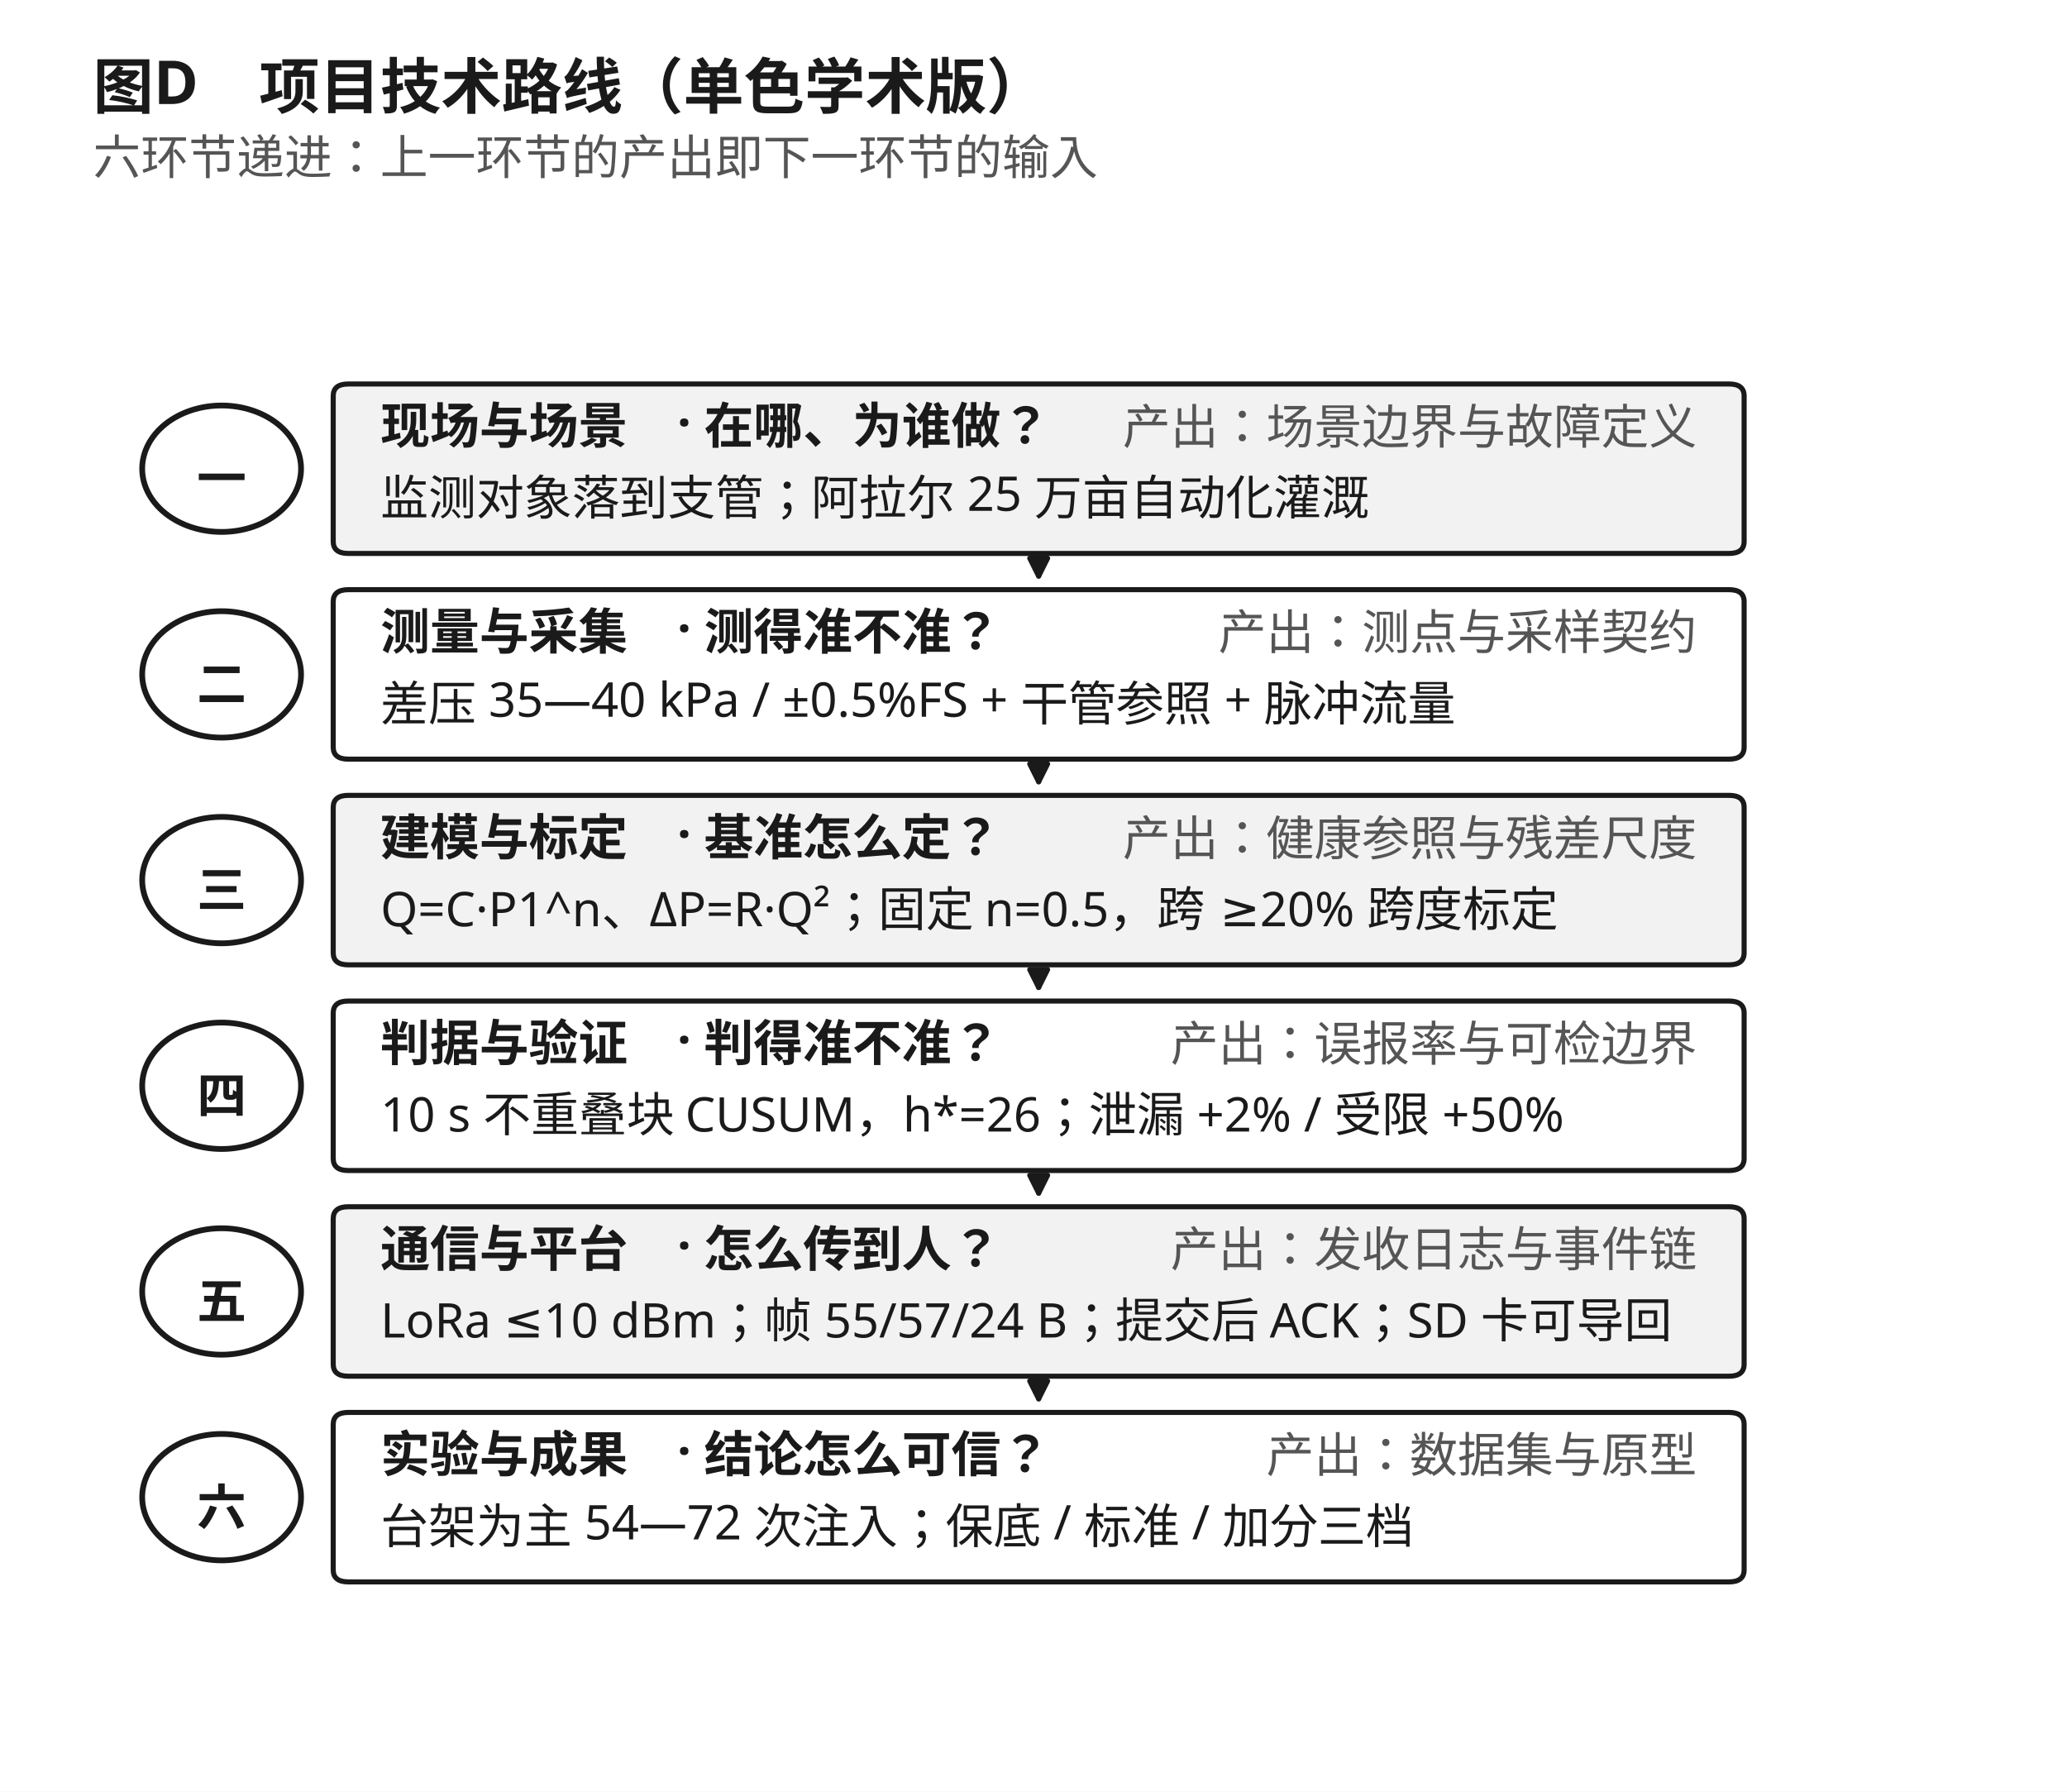
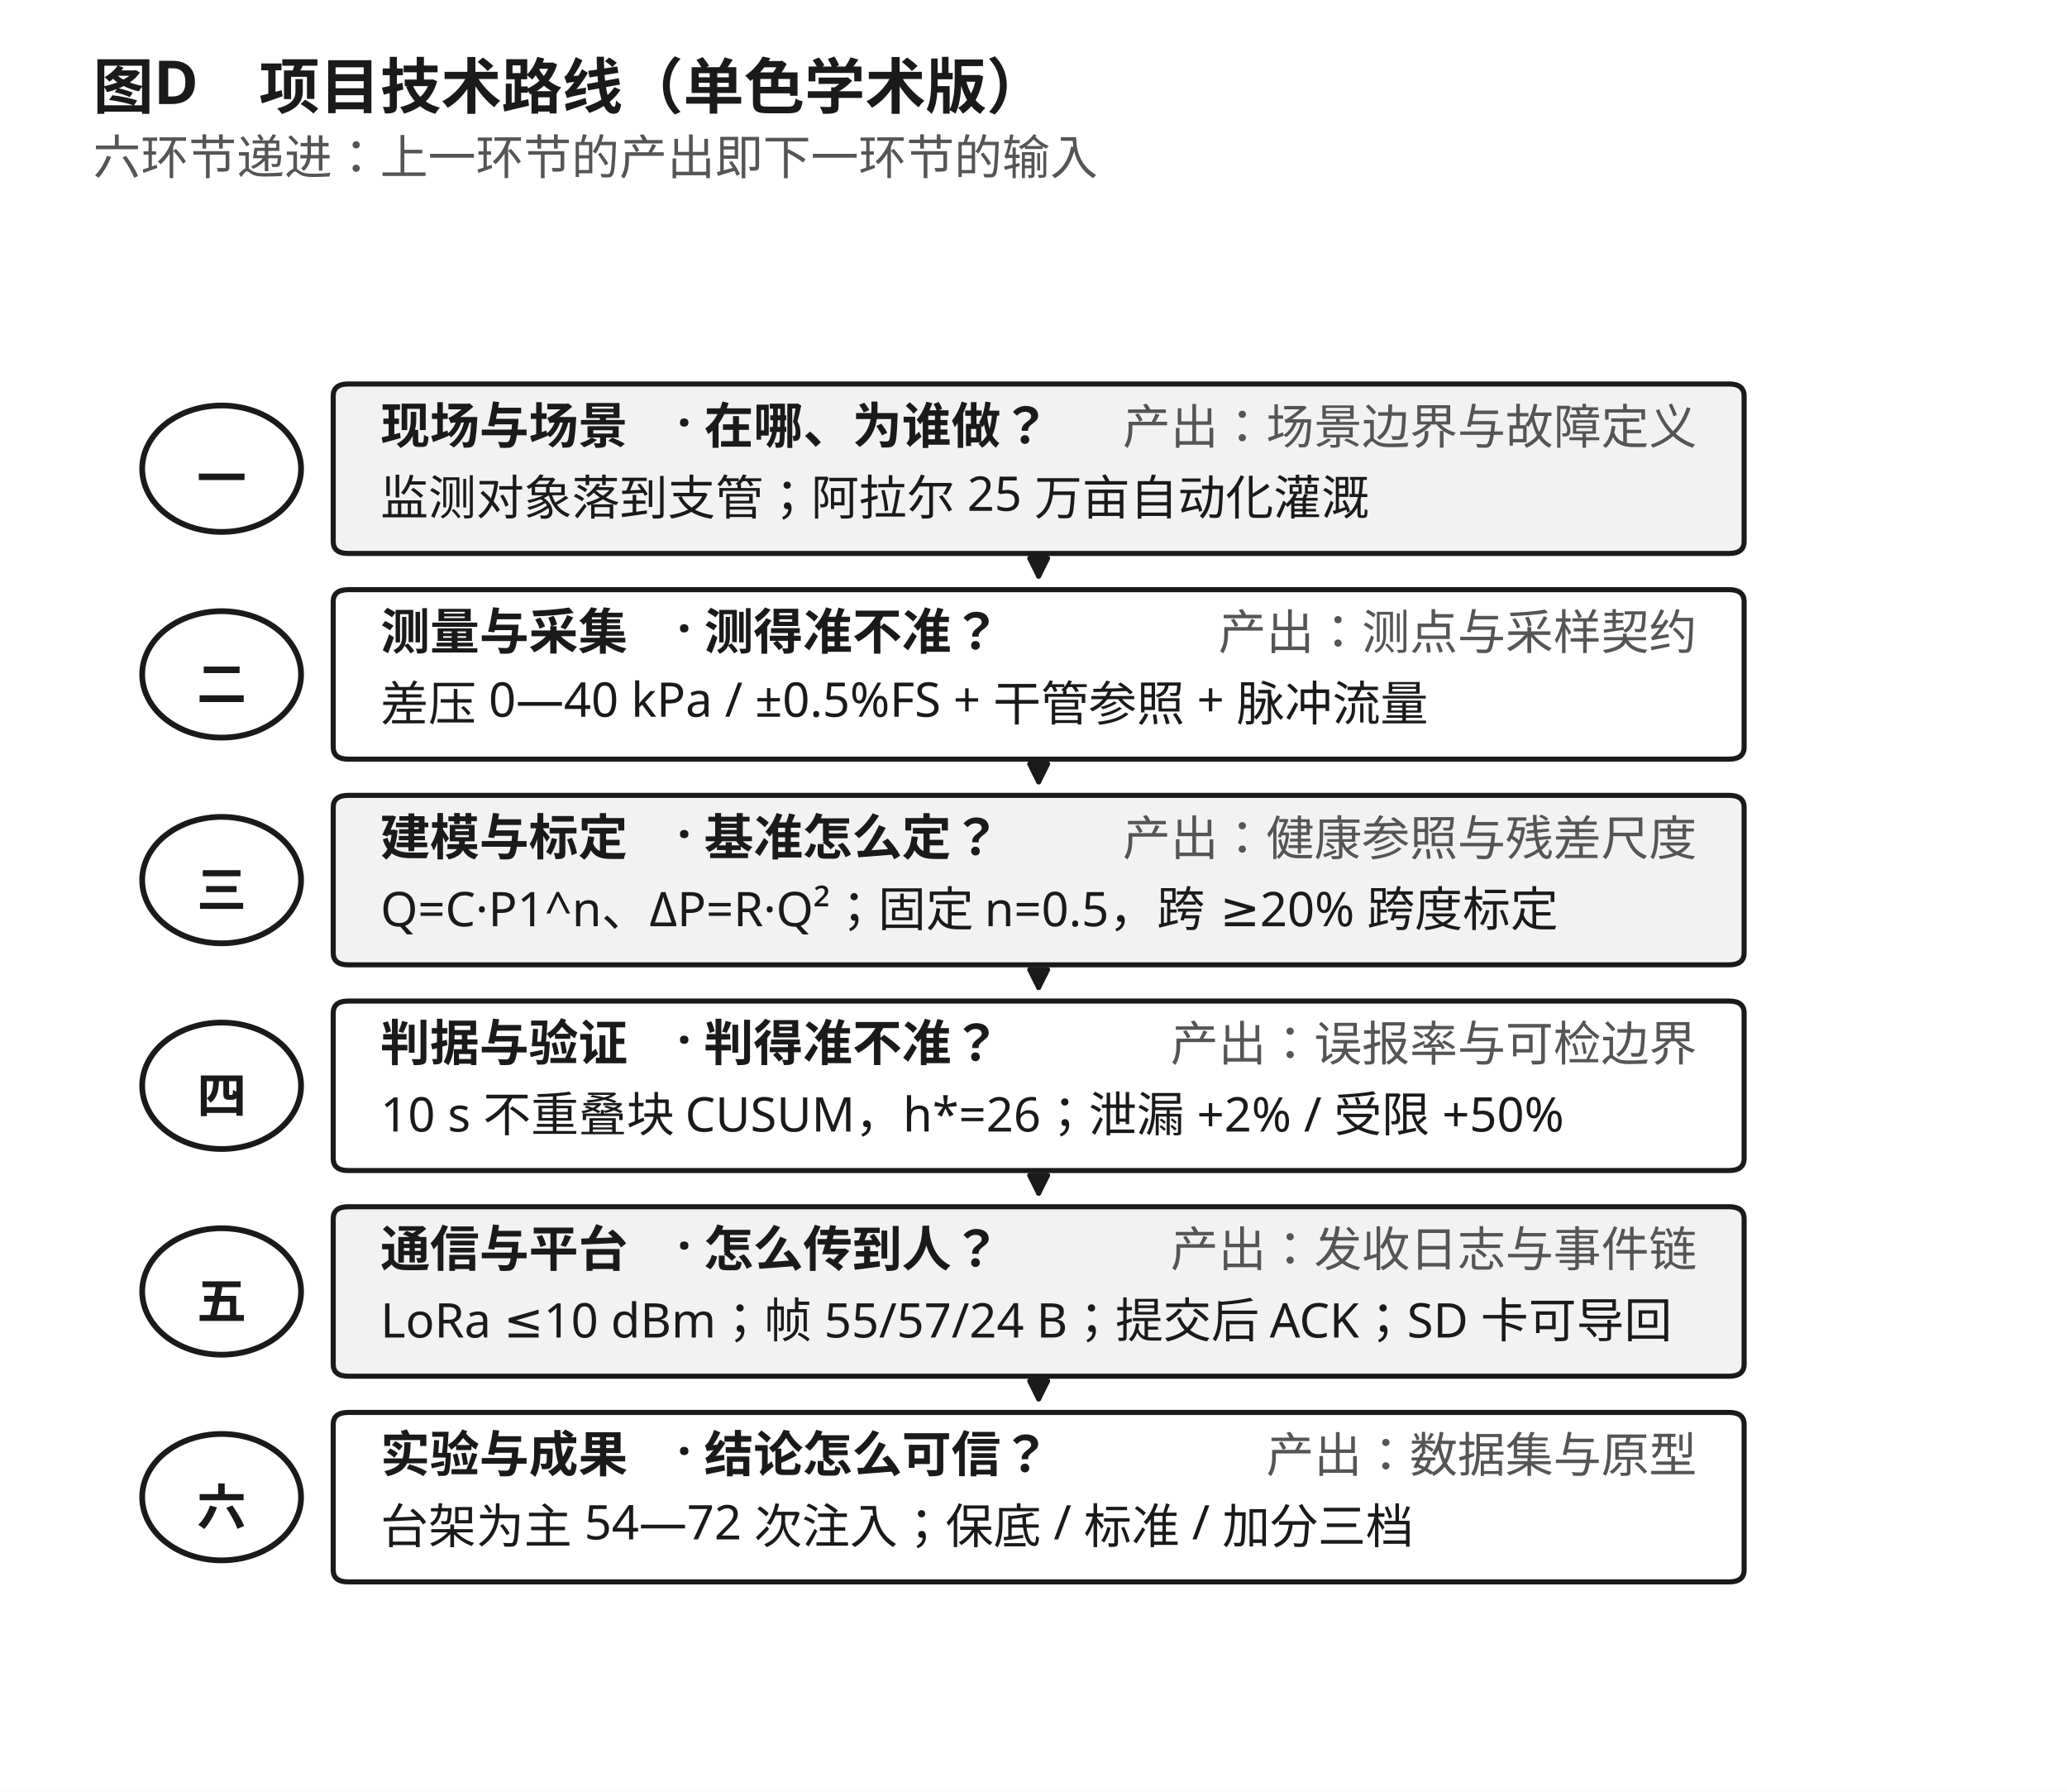
<svg xmlns="http://www.w3.org/2000/svg" width="648pt" height="561.6pt" viewBox="0 0 648 561.6" version="1.1">
  <defs>
    <style type="text/css">*{stroke-linejoin: round; stroke-linecap: butt}</style>
  </defs>
  <g id="figure_1">
    <g id="patch_1">
      <path d="M 0 561.6  L 648 561.6  L 648 0  L 0 0  z " style="fill: #ffffff" />
    </g>
    <g id="axes_1">
      <g id="patch_2">
-         <path d="M 109.204 173.474  L 542.036 173.474  Q 546.779 173.474 546.779 169.7  L 546.779 124.129  Q 546.779 120.355 542.036 120.355  L 109.204 120.355  Q 104.461 120.355 104.461 124.129  L 104.461 169.7  Q 104.461 173.474 109.204 173.474  z " clip-path="url(#p3f315394ec)" style="fill: #f2f2f2; stroke: #1a1a1a; stroke-width: 1.6; stroke-linejoin: miter" />
+         <path d="M 109.204 173.474  L 542.036 173.474  Q 546.779 173.474 546.779 169.7  L 546.779 124.129  Q 546.779 120.355 542.036 120.355  L 109.204 120.355  Q 104.461 120.355 104.461 124.129  L 104.461 169.7  Q 104.461 173.474 109.204 173.474  z " clip-path="url(#pb8c63fc0ee)" style="fill: #f2f2f2; stroke: #1a1a1a; stroke-width: 1.6; stroke-linejoin: miter" />
      </g>
      <g id="patch_3">
-         <path d="M 69.479 166.728  C 76.083 166.728 82.417 164.64 87.087 160.925  C 91.757 157.209 94.381 152.169 94.381 146.915  C 94.381 141.66 91.757 136.62 87.087 132.904  C 82.417 129.189 76.083 127.101 69.479 127.101  C 62.874 127.101 56.54 129.189 51.87 132.904  C 47.2 136.62 44.576 141.66 44.576 146.915  C 44.576 152.169 47.2 157.209 51.87 160.925  C 56.54 164.64 62.874 166.728 69.479 166.728  z " clip-path="url(#p3f315394ec)" style="fill: #ffffff; stroke: #1a1a1a; stroke-width: 1.8; stroke-linejoin: miter" />
+         <path d="M 69.479 166.728  C 76.083 166.728 82.417 164.64 87.087 160.925  C 91.757 157.209 94.381 152.169 94.381 146.915  C 94.381 141.66 91.757 136.62 87.087 132.904  C 82.417 129.189 76.083 127.101 69.479 127.101  C 62.874 127.101 56.54 129.189 51.87 132.904  C 47.2 136.62 44.576 141.66 44.576 146.915  C 44.576 152.169 47.2 157.209 51.87 160.925  C 56.54 164.64 62.874 166.728 69.479 166.728  z " clip-path="url(#pb8c63fc0ee)" style="fill: #ffffff; stroke: #1a1a1a; stroke-width: 1.8; stroke-linejoin: miter" />
      </g>
      <g id="patch_4">
-         <path d="M 325.62 175.946  Q 325.62 179.151 325.62 180.567  " clip-path="url(#p3f315394ec)" style="fill: none; stroke: #1a1a1a; stroke-width: 1.6; stroke-linecap: round" />
-         <path d="M 328.42 174.967  L 325.62 180.567  L 322.82 174.967  z " clip-path="url(#p3f315394ec)" style="fill: #1a1a1a; stroke: #1a1a1a; stroke-width: 1.6; stroke-linecap: round" />
+         <path d="M 325.62 175.946  Q 325.62 179.151 325.62 180.567  " clip-path="url(#pb8c63fc0ee)" style="fill: none; stroke: #1a1a1a; stroke-width: 1.6; stroke-linecap: round" />
+         <path d="M 328.42 174.967  L 325.62 180.567  L 322.82 174.967  z " clip-path="url(#pb8c63fc0ee)" style="fill: #1a1a1a; stroke: #1a1a1a; stroke-width: 1.6; stroke-linecap: round" />
      </g>
      <g id="patch_5">
-         <path d="M 109.204 237.945  L 542.036 237.945  Q 546.779 237.945 546.779 234.171  L 546.779 188.601  Q 546.779 184.827 542.036 184.827  L 109.204 184.827  Q 104.461 184.827 104.461 188.601  L 104.461 234.171  Q 104.461 237.945 109.204 237.945  z " clip-path="url(#p3f315394ec)" style="fill: #ffffff; stroke: #1a1a1a; stroke-width: 1.6; stroke-linejoin: miter" />
+         <path d="M 109.204 237.945  L 542.036 237.945  Q 546.779 237.945 546.779 234.171  L 546.779 188.601  Q 546.779 184.827 542.036 184.827  L 109.204 184.827  Q 104.461 184.827 104.461 188.601  L 104.461 234.171  Q 104.461 237.945 109.204 237.945  z " clip-path="url(#pb8c63fc0ee)" style="fill: #ffffff; stroke: #1a1a1a; stroke-width: 1.6; stroke-linejoin: miter" />
      </g>
      <g id="patch_6">
-         <path d="M 69.479 231.199  C 76.083 231.199 82.417 229.112 87.087 225.396  C 91.757 221.681 94.381 216.641 94.381 211.386  C 94.381 206.132 91.757 201.092 87.087 197.376  C 82.417 193.661 76.083 191.573 69.479 191.573  C 62.874 191.573 56.54 193.661 51.87 197.376  C 47.2 201.092 44.576 206.132 44.576 211.386  C 44.576 216.641 47.2 221.681 51.87 225.396  C 56.54 229.112 62.874 231.199 69.479 231.199  z " clip-path="url(#p3f315394ec)" style="fill: #ffffff; stroke: #1a1a1a; stroke-width: 1.8; stroke-linejoin: miter" />
+         <path d="M 69.479 231.199  C 76.083 231.199 82.417 229.112 87.087 225.396  C 91.757 221.681 94.381 216.641 94.381 211.386  C 94.381 206.132 91.757 201.092 87.087 197.376  C 82.417 193.661 76.083 191.573 69.479 191.573  C 62.874 191.573 56.54 193.661 51.87 197.376  C 47.2 201.092 44.576 206.132 44.576 211.386  C 44.576 216.641 47.2 221.681 51.87 225.396  C 56.54 229.112 62.874 231.199 69.479 231.199  z " clip-path="url(#pb8c63fc0ee)" style="fill: #ffffff; stroke: #1a1a1a; stroke-width: 1.8; stroke-linejoin: miter" />
      </g>
      <g id="patch_7">
-         <path d="M 325.62 240.417  Q 325.62 243.622 325.62 245.038  " clip-path="url(#p3f315394ec)" style="fill: none; stroke: #1a1a1a; stroke-width: 1.6; stroke-linecap: round" />
-         <path d="M 328.42 239.438  L 325.62 245.038  L 322.82 239.438  z " clip-path="url(#p3f315394ec)" style="fill: #1a1a1a; stroke: #1a1a1a; stroke-width: 1.6; stroke-linecap: round" />
+         <path d="M 325.62 240.417  Q 325.62 243.622 325.62 245.038  " clip-path="url(#pb8c63fc0ee)" style="fill: none; stroke: #1a1a1a; stroke-width: 1.6; stroke-linecap: round" />
+         <path d="M 328.42 239.438  L 325.62 245.038  L 322.82 239.438  z " clip-path="url(#pb8c63fc0ee)" style="fill: #1a1a1a; stroke: #1a1a1a; stroke-width: 1.6; stroke-linecap: round" />
      </g>
      <g id="patch_8">
-         <path d="M 109.204 302.417  L 542.036 302.417  Q 546.779 302.417 546.779 298.643  L 546.779 253.073  Q 546.779 249.299 542.036 249.299  L 109.204 249.299  Q 104.461 249.299 104.461 253.073  L 104.461 298.643  Q 104.461 302.417 109.204 302.417  z " clip-path="url(#p3f315394ec)" style="fill: #f2f2f2; stroke: #1a1a1a; stroke-width: 1.6; stroke-linejoin: miter" />
+         <path d="M 109.204 302.417  L 542.036 302.417  Q 546.779 302.417 546.779 298.643  L 546.779 253.073  Q 546.779 249.299 542.036 249.299  L 109.204 249.299  Q 104.461 249.299 104.461 253.073  L 104.461 298.643  Q 104.461 302.417 109.204 302.417  z " clip-path="url(#pb8c63fc0ee)" style="fill: #f2f2f2; stroke: #1a1a1a; stroke-width: 1.6; stroke-linejoin: miter" />
      </g>
      <g id="patch_9">
-         <path d="M 69.479 295.671  C 76.083 295.671 82.417 293.584 87.087 289.868  C 91.757 286.152 94.381 281.112 94.381 275.858  C 94.381 270.603 91.757 265.563 87.087 261.848  C 82.417 258.132 76.083 256.045 69.479 256.045  C 62.874 256.045 56.54 258.132 51.87 261.848  C 47.2 265.563 44.576 270.603 44.576 275.858  C 44.576 281.112 47.2 286.152 51.87 289.868  C 56.54 293.584 62.874 295.671 69.479 295.671  z " clip-path="url(#p3f315394ec)" style="fill: #ffffff; stroke: #1a1a1a; stroke-width: 1.8; stroke-linejoin: miter" />
+         <path d="M 69.479 295.671  C 76.083 295.671 82.417 293.584 87.087 289.868  C 91.757 286.152 94.381 281.112 94.381 275.858  C 94.381 270.603 91.757 265.563 87.087 261.848  C 82.417 258.132 76.083 256.045 69.479 256.045  C 62.874 256.045 56.54 258.132 51.87 261.848  C 47.2 265.563 44.576 270.603 44.576 275.858  C 44.576 281.112 47.2 286.152 51.87 289.868  C 56.54 293.584 62.874 295.671 69.479 295.671  z " clip-path="url(#pb8c63fc0ee)" style="fill: #ffffff; stroke: #1a1a1a; stroke-width: 1.8; stroke-linejoin: miter" />
      </g>
      <g id="patch_10">
-         <path d="M 325.62 304.889  Q 325.62 308.094 325.62 309.51  " clip-path="url(#p3f315394ec)" style="fill: none; stroke: #1a1a1a; stroke-width: 1.6; stroke-linecap: round" />
-         <path d="M 328.42 303.91  L 325.62 309.51  L 322.82 303.91  z " clip-path="url(#p3f315394ec)" style="fill: #1a1a1a; stroke: #1a1a1a; stroke-width: 1.6; stroke-linecap: round" />
+         <path d="M 325.62 304.889  Q 325.62 308.094 325.62 309.51  " clip-path="url(#pb8c63fc0ee)" style="fill: none; stroke: #1a1a1a; stroke-width: 1.6; stroke-linecap: round" />
+         <path d="M 328.42 303.91  L 325.62 309.51  L 322.82 303.91  z " clip-path="url(#pb8c63fc0ee)" style="fill: #1a1a1a; stroke: #1a1a1a; stroke-width: 1.6; stroke-linecap: round" />
      </g>
      <g id="patch_11">
-         <path d="M 109.204 366.889  L 542.036 366.889  Q 546.779 366.889 546.779 363.115  L 546.779 317.544  Q 546.779 313.77 542.036 313.77  L 109.204 313.77  Q 104.461 313.77 104.461 317.544  L 104.461 363.115  Q 104.461 366.889 109.204 366.889  z " clip-path="url(#p3f315394ec)" style="fill: #ffffff; stroke: #1a1a1a; stroke-width: 1.6; stroke-linejoin: miter" />
+         <path d="M 109.204 366.889  L 542.036 366.889  Q 546.779 366.889 546.779 363.115  L 546.779 317.544  Q 546.779 313.77 542.036 313.77  L 109.204 313.77  Q 104.461 313.77 104.461 317.544  L 104.461 363.115  Q 104.461 366.889 109.204 366.889  z " clip-path="url(#pb8c63fc0ee)" style="fill: #ffffff; stroke: #1a1a1a; stroke-width: 1.6; stroke-linejoin: miter" />
      </g>
      <g id="patch_12">
-         <path d="M 69.479 360.143  C 76.083 360.143 82.417 358.055 87.087 354.34  C 91.757 350.624 94.381 345.584 94.381 340.33  C 94.381 335.075 91.757 330.035 87.087 326.32  C 82.417 322.604 76.083 320.516 69.479 320.516  C 62.874 320.516 56.54 322.604 51.87 326.32  C 47.2 330.035 44.576 335.075 44.576 340.33  C 44.576 345.584 47.2 350.624 51.87 354.34  C 56.54 358.055 62.874 360.143 69.479 360.143  z " clip-path="url(#p3f315394ec)" style="fill: #ffffff; stroke: #1a1a1a; stroke-width: 1.8; stroke-linejoin: miter" />
+         <path d="M 69.479 360.143  C 76.083 360.143 82.417 358.055 87.087 354.34  C 91.757 350.624 94.381 345.584 94.381 340.33  C 94.381 335.075 91.757 330.035 87.087 326.32  C 82.417 322.604 76.083 320.516 69.479 320.516  C 62.874 320.516 56.54 322.604 51.87 326.32  C 47.2 330.035 44.576 335.075 44.576 340.33  C 44.576 345.584 47.2 350.624 51.87 354.34  C 56.54 358.055 62.874 360.143 69.479 360.143  z " clip-path="url(#pb8c63fc0ee)" style="fill: #ffffff; stroke: #1a1a1a; stroke-width: 1.8; stroke-linejoin: miter" />
      </g>
      <g id="patch_13">
-         <path d="M 325.62 369.361  Q 325.62 372.566 325.62 373.982  " clip-path="url(#p3f315394ec)" style="fill: none; stroke: #1a1a1a; stroke-width: 1.6; stroke-linecap: round" />
-         <path d="M 328.42 368.382  L 325.62 373.982  L 322.82 368.382  z " clip-path="url(#p3f315394ec)" style="fill: #1a1a1a; stroke: #1a1a1a; stroke-width: 1.6; stroke-linecap: round" />
+         <path d="M 325.62 369.361  Q 325.62 372.566 325.62 373.982  " clip-path="url(#pb8c63fc0ee)" style="fill: none; stroke: #1a1a1a; stroke-width: 1.6; stroke-linecap: round" />
+         <path d="M 328.42 368.382  L 325.62 373.982  L 322.82 368.382  z " clip-path="url(#pb8c63fc0ee)" style="fill: #1a1a1a; stroke: #1a1a1a; stroke-width: 1.6; stroke-linecap: round" />
      </g>
      <g id="patch_14">
-         <path d="M 109.204 431.36  L 542.036 431.36  Q 546.779 431.36 546.779 427.587  L 546.779 382.016  Q 546.779 378.242 542.036 378.242  L 109.204 378.242  Q 104.461 378.242 104.461 382.016  L 104.461 427.587  Q 104.461 431.36 109.204 431.36  z " clip-path="url(#p3f315394ec)" style="fill: #f2f2f2; stroke: #1a1a1a; stroke-width: 1.6; stroke-linejoin: miter" />
+         <path d="M 109.204 431.36  L 542.036 431.36  Q 546.779 431.36 546.779 427.587  L 546.779 382.016  Q 546.779 378.242 542.036 378.242  L 109.204 378.242  Q 104.461 378.242 104.461 382.016  L 104.461 427.587  Q 104.461 431.36 109.204 431.36  z " clip-path="url(#pb8c63fc0ee)" style="fill: #f2f2f2; stroke: #1a1a1a; stroke-width: 1.6; stroke-linejoin: miter" />
      </g>
      <g id="patch_15">
-         <path d="M 69.479 424.615  C 76.083 424.615 82.417 422.527 87.087 418.811  C 91.757 415.096 94.381 410.056 94.381 404.801  C 94.381 399.547 91.757 394.507 87.087 390.791  C 82.417 387.076 76.083 384.988 69.479 384.988  C 62.874 384.988 56.54 387.076 51.87 390.791  C 47.2 394.507 44.576 399.547 44.576 404.801  C 44.576 410.056 47.2 415.096 51.87 418.811  C 56.54 422.527 62.874 424.615 69.479 424.615  z " clip-path="url(#p3f315394ec)" style="fill: #ffffff; stroke: #1a1a1a; stroke-width: 1.8; stroke-linejoin: miter" />
+         <path d="M 69.479 424.615  C 76.083 424.615 82.417 422.527 87.087 418.811  C 91.757 415.096 94.381 410.056 94.381 404.801  C 94.381 399.547 91.757 394.507 87.087 390.791  C 82.417 387.076 76.083 384.988 69.479 384.988  C 62.874 384.988 56.54 387.076 51.87 390.791  C 47.2 394.507 44.576 399.547 44.576 404.801  C 44.576 410.056 47.2 415.096 51.87 418.811  C 56.54 422.527 62.874 424.615 69.479 424.615  z " clip-path="url(#pb8c63fc0ee)" style="fill: #ffffff; stroke: #1a1a1a; stroke-width: 1.8; stroke-linejoin: miter" />
      </g>
      <g id="patch_16">
-         <path d="M 325.62 433.832  Q 325.62 437.037 325.62 438.453  " clip-path="url(#p3f315394ec)" style="fill: none; stroke: #1a1a1a; stroke-width: 1.6; stroke-linecap: round" />
-         <path d="M 328.42 432.853  L 325.62 438.453  L 322.82 432.853  z " clip-path="url(#p3f315394ec)" style="fill: #1a1a1a; stroke: #1a1a1a; stroke-width: 1.6; stroke-linecap: round" />
+         <path d="M 325.62 433.832  Q 325.62 437.037 325.62 438.453  " clip-path="url(#pb8c63fc0ee)" style="fill: none; stroke: #1a1a1a; stroke-width: 1.6; stroke-linecap: round" />
+         <path d="M 328.42 432.853  L 325.62 438.453  L 322.82 432.853  z " clip-path="url(#pb8c63fc0ee)" style="fill: #1a1a1a; stroke: #1a1a1a; stroke-width: 1.6; stroke-linecap: round" />
      </g>
      <g id="patch_17">
-         <path d="M 109.204 495.832  L 542.036 495.832  Q 546.779 495.832 546.779 492.058  L 546.779 446.488  Q 546.779 442.714 542.036 442.714  L 109.204 442.714  Q 104.461 442.714 104.461 446.488  L 104.461 492.058  Q 104.461 495.832 109.204 495.832  z " clip-path="url(#p3f315394ec)" style="fill: #ffffff; stroke: #1a1a1a; stroke-width: 1.6; stroke-linejoin: miter" />
+         <path d="M 109.204 495.832  L 542.036 495.832  Q 546.779 495.832 546.779 492.058  L 546.779 446.488  Q 546.779 442.714 542.036 442.714  L 109.204 442.714  Q 104.461 442.714 104.461 446.488  L 104.461 492.058  Q 104.461 495.832 109.204 495.832  z " clip-path="url(#pb8c63fc0ee)" style="fill: #ffffff; stroke: #1a1a1a; stroke-width: 1.6; stroke-linejoin: miter" />
      </g>
      <g id="patch_18">
-         <path d="M 69.479 489.086  C 76.083 489.086 82.417 486.999 87.087 483.283  C 91.757 479.568 94.381 474.527 94.381 469.273  C 94.381 464.018 91.757 458.978 87.087 455.263  C 82.417 451.547 76.083 449.46 69.479 449.46  C 62.874 449.46 56.54 451.547 51.87 455.263  C 47.2 458.978 44.576 464.018 44.576 469.273  C 44.576 474.527 47.2 479.568 51.87 483.283  C 56.54 486.999 62.874 489.086 69.479 489.086  z " clip-path="url(#p3f315394ec)" style="fill: #ffffff; stroke: #1a1a1a; stroke-width: 1.8; stroke-linejoin: miter" />
+         <path d="M 69.479 489.086  C 76.083 489.086 82.417 486.999 87.087 483.283  C 91.757 479.568 94.381 474.527 94.381 469.273  C 94.381 464.018 91.757 458.978 87.087 455.263  C 82.417 451.547 76.083 449.46 69.479 449.46  C 62.874 449.46 56.54 451.547 51.87 455.263  C 47.2 458.978 44.576 464.018 44.576 469.273  C 44.576 474.527 47.2 479.568 51.87 483.283  C 56.54 486.999 62.874 489.086 69.479 489.086  z " clip-path="url(#pb8c63fc0ee)" style="fill: #ffffff; stroke: #1a1a1a; stroke-width: 1.8; stroke-linejoin: miter" />
      </g>
      <g id="text_1">
        <text style="font-weight: 700; font-size: 15.5px; font-family: 'Microsoft YaHei', sans-serif; text-anchor: middle; fill: #1a1a1a" x="69.479" y="155.489" transform="rotate(-0 69.47856 155.4894)">一</text>
      </g>
      <g id="text_2">
        <text style="font-weight: 700; font-size: 15.5px; font-family: 'Microsoft YaHei', sans-serif; text-anchor: start; fill: #1a1a1a" x="119.284" y="139.012" transform="rotate(-0 119.2838 139.0121)">现场与场景　· 在哪、为谁做？</text>
      </g>
      <g id="text_3">
        <text style="font-size: 15px; font-family: 'Microsoft YaHei', sans-serif; text-anchor: end; fill: #555555" x="531.956" y="139.137" transform="rotate(-0 531.9562 139.1373)">产出：场景边界与故障定义</text>
      </g>
      <g id="text_4">
        <text style="font-size: 15px; font-family: 'Microsoft YaHei', sans-serif; text-anchor: start; fill: #1a1a1a" x="119.284" y="161.352" transform="rotate(-0 119.2838 161.3516)">监测对象落到支管；阿拉尔 25 万亩自动化灌溉</text>
      </g>
      <g id="text_5">
        <text style="font-weight: 700; font-size: 15.5px; font-family: 'Microsoft YaHei', sans-serif; text-anchor: middle; fill: #1a1a1a" x="69.479" y="219.961" transform="rotate(-0 69.47856 219.961)">二</text>
      </g>
      <g id="text_6">
        <text style="font-weight: 700; font-size: 15.5px; font-family: 'Microsoft YaHei', sans-serif; text-anchor: start; fill: #1a1a1a" x="119.284" y="203.527" transform="rotate(-0 119.2838 203.5274)">测量与采集　· 测得准不准？</text>
      </g>
      <g id="text_7">
        <text style="font-size: 15px; font-family: 'Microsoft YaHei', sans-serif; text-anchor: end; fill: #555555" x="531.956" y="203.506" transform="rotate(-0 531.9562 203.5058)">产出：测点与采样契约</text>
      </g>
      <g id="text_8">
-         <text style="font-size: 15px; font-family: 'Microsoft YaHei', sans-serif; text-anchor: start; fill: #1a1a1a" x="119.284" y="225.897" transform="rotate(-0 119.2838 225.8971)">差压 35—40 kPa / ±0.5%FS + 干管参照 + 脉冲流量</text>
+         <text style="font-size: 15px; font-family: 'Microsoft YaHei', sans-serif; text-anchor: start; fill: #1a1a1a" x="119.284" y="225.897" transform="rotate(-0 119.2838 225.8971)">差压 0—40 kPa / ±0.5%FS + 干管参照 + 脉冲流量</text>
      </g>
      <g id="text_9">
        <text style="font-weight: 700; font-size: 15.5px; font-family: 'Microsoft YaHei', sans-serif; text-anchor: middle; fill: #1a1a1a" x="69.479" y="284.433" transform="rotate(-0 69.47856 284.4327)">三</text>
      </g>
      <g id="text_10">
        <text style="font-weight: 700; font-size: 15.5px; font-family: 'Microsoft YaHei', sans-serif; text-anchor: start; fill: #1a1a1a" x="119.284" y="267.999" transform="rotate(-0 119.2838 267.999)">建模与标定　· 基准怎么定？</text>
      </g>
      <g id="text_11">
        <text style="font-size: 15px; font-family: 'Microsoft YaHei', sans-serif; text-anchor: end; fill: #555555" x="531.956" y="268.095" transform="rotate(-0 531.9562 268.0947)">产出：健康参照与残差尺度</text>
      </g>
      <g id="text_12">
        <text style="font-size: 15px; font-family: 'Microsoft YaHei', sans-serif; text-anchor: start; fill: #1a1a1a" x="119.284" y="290.332" transform="rotate(-0 119.2838 290.3324)">Q=C·P1^n、ΔP=R·Q²；固定 n=0.5，跨 ≥20% 跨度标定</text>
      </g>
      <g id="text_13">
        <text style="font-weight: 700; font-size: 15.5px; font-family: 'Microsoft YaHei', sans-serif; text-anchor: middle; fill: #1a1a1a" x="69.479" y="348.904" transform="rotate(-0 69.47856 348.9044)">四</text>
      </g>
      <g id="text_14">
        <text style="font-weight: 700; font-size: 15.5px; font-family: 'Microsoft YaHei', sans-serif; text-anchor: start; fill: #1a1a1a" x="119.284" y="332.471" transform="rotate(-0 119.2838 332.4707)">判据与验证　· 判得准不准？</text>
      </g>
      <g id="text_15">
        <text style="font-size: 15px; font-family: 'Microsoft YaHei', sans-serif; text-anchor: end; fill: #555555" x="531.956" y="332.494" transform="rotate(-0 531.9562 332.4937)">产出：误报率与可检边界</text>
      </g>
      <g id="text_16">
        <text style="font-size: 15px; font-family: 'Microsoft YaHei', sans-serif; text-anchor: start; fill: #1a1a1a" x="119.284" y="354.679" transform="rotate(-0 119.2838 354.6787)">10 s 不重叠块 CUSUM，h*=26；泄漏 +2% / 受限 +50%</text>
      </g>
      <g id="text_17">
        <text style="font-weight: 700; font-size: 15.5px; font-family: 'Microsoft YaHei', sans-serif; text-anchor: middle; fill: #1a1a1a" x="69.479" y="413.376" transform="rotate(-0 69.47856 413.3761)">五</text>
      </g>
      <g id="text_18">
        <text style="font-weight: 700; font-size: 15.5px; font-family: 'Microsoft YaHei', sans-serif; text-anchor: start; fill: #1a1a1a" x="119.284" y="396.988" transform="rotate(-0 119.2838 396.9884)">通信与平台　· 怎么传到人？</text>
      </g>
      <g id="text_19">
        <text style="font-size: 15px; font-family: 'Microsoft YaHei', sans-serif; text-anchor: end; fill: #555555" x="531.956" y="396.921" transform="rotate(-0 531.9562 396.9209)">产出：发收日志与事件链</text>
      </g>
      <g id="text_20">
        <text style="font-size: 15px; font-family: 'Microsoft YaHei', sans-serif; text-anchor: start; fill: #1a1a1a" x="119.284" y="419.231" transform="rotate(-0 119.2838 419.2313)">LoRa ≤10 dBm；帧 55/57/24 B；提交后 ACK；SD 卡可导回</text>
      </g>
      <g id="text_21">
        <text style="font-weight: 700; font-size: 15.5px; font-family: 'Microsoft YaHei', sans-serif; text-anchor: middle; fill: #1a1a1a" x="69.479" y="478.09" transform="rotate(-0 69.47856 478.0901)">六</text>
      </g>
      <g id="text_22">
        <text style="font-weight: 700; font-size: 15.5px; font-family: 'Microsoft YaHei', sans-serif; text-anchor: start; fill: #1a1a1a" x="119.284" y="461.37" transform="rotate(-0 119.2838 461.3705)">实验与成果　· 结论怎么可信？</text>
      </g>
      <g id="text_23">
        <text style="font-size: 15px; font-family: 'Microsoft YaHei', sans-serif; text-anchor: end; fill: #555555" x="531.956" y="461.407" transform="rotate(-0 531.9562 461.4066)">产出：数据集与原型</text>
      </g>
      <g id="text_24">
        <text style="font-size: 15px; font-family: 'Microsoft YaHei', sans-serif; text-anchor: start; fill: #1a1a1a" x="119.284" y="483.747" transform="rotate(-0 119.2838 483.7475)">台架为主 54—72 次注入；保底 / 标准 / 加分三档</text>
      </g>
    </g>
    <g id="text_25">
      <text style="font-weight: 700; font-size: 19px; font-family: 'Microsoft YaHei', sans-serif; text-anchor: start; fill: #1a1a1a" x="29.16" y="33.976" transform="rotate(-0 29.16 33.97573)">图D　项目技术路线（单色学术版）</text>
    </g>
    <g id="text_26">
      <text style="font-size: 15px; font-family: 'Microsoft YaHei', sans-serif; text-anchor: start; fill: #555555" x="29.16" y="54.68" transform="rotate(-0 29.16 54.68016)">六环节递进：上一环节的产出即下一环节的输入</text>
    </g>
  </g>
  <defs>
-     <clipPath id="p3f315394ec">
+     <clipPath id="pb8c63fc0ee">
      <rect x="29.16" y="53.352" width="592.92" height="471.744" />
    </clipPath>
  </defs>
</svg>
